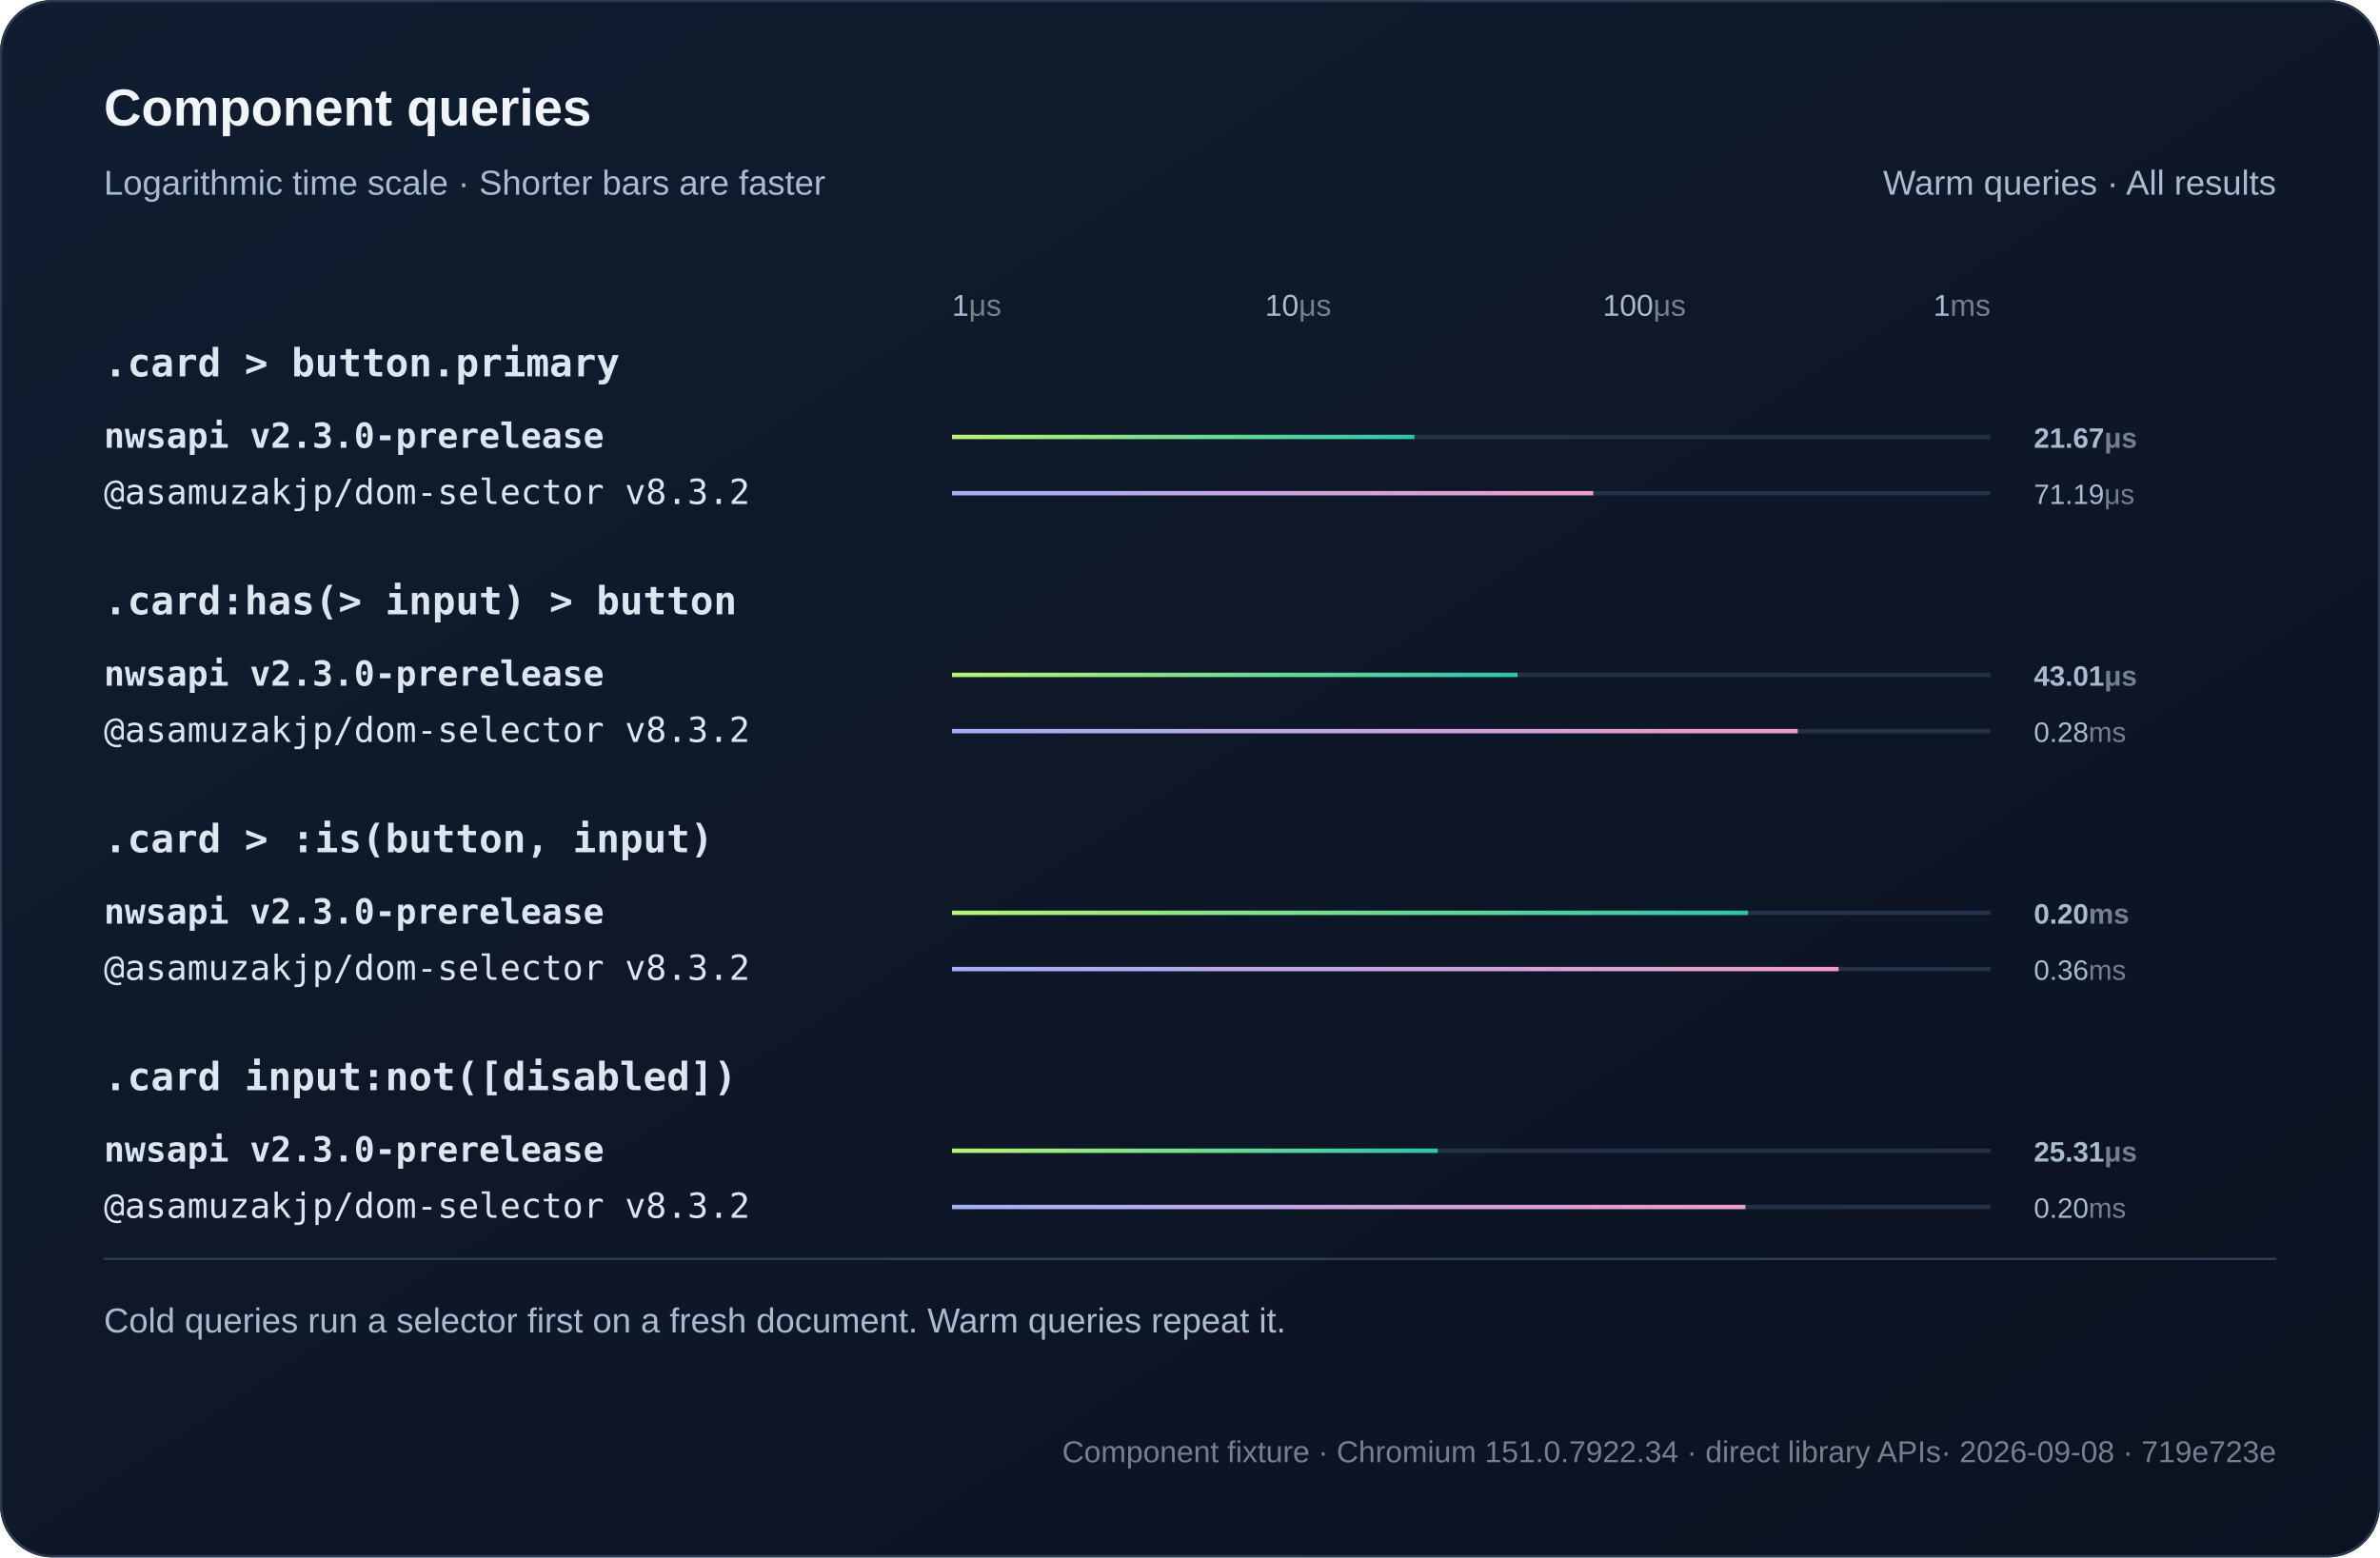
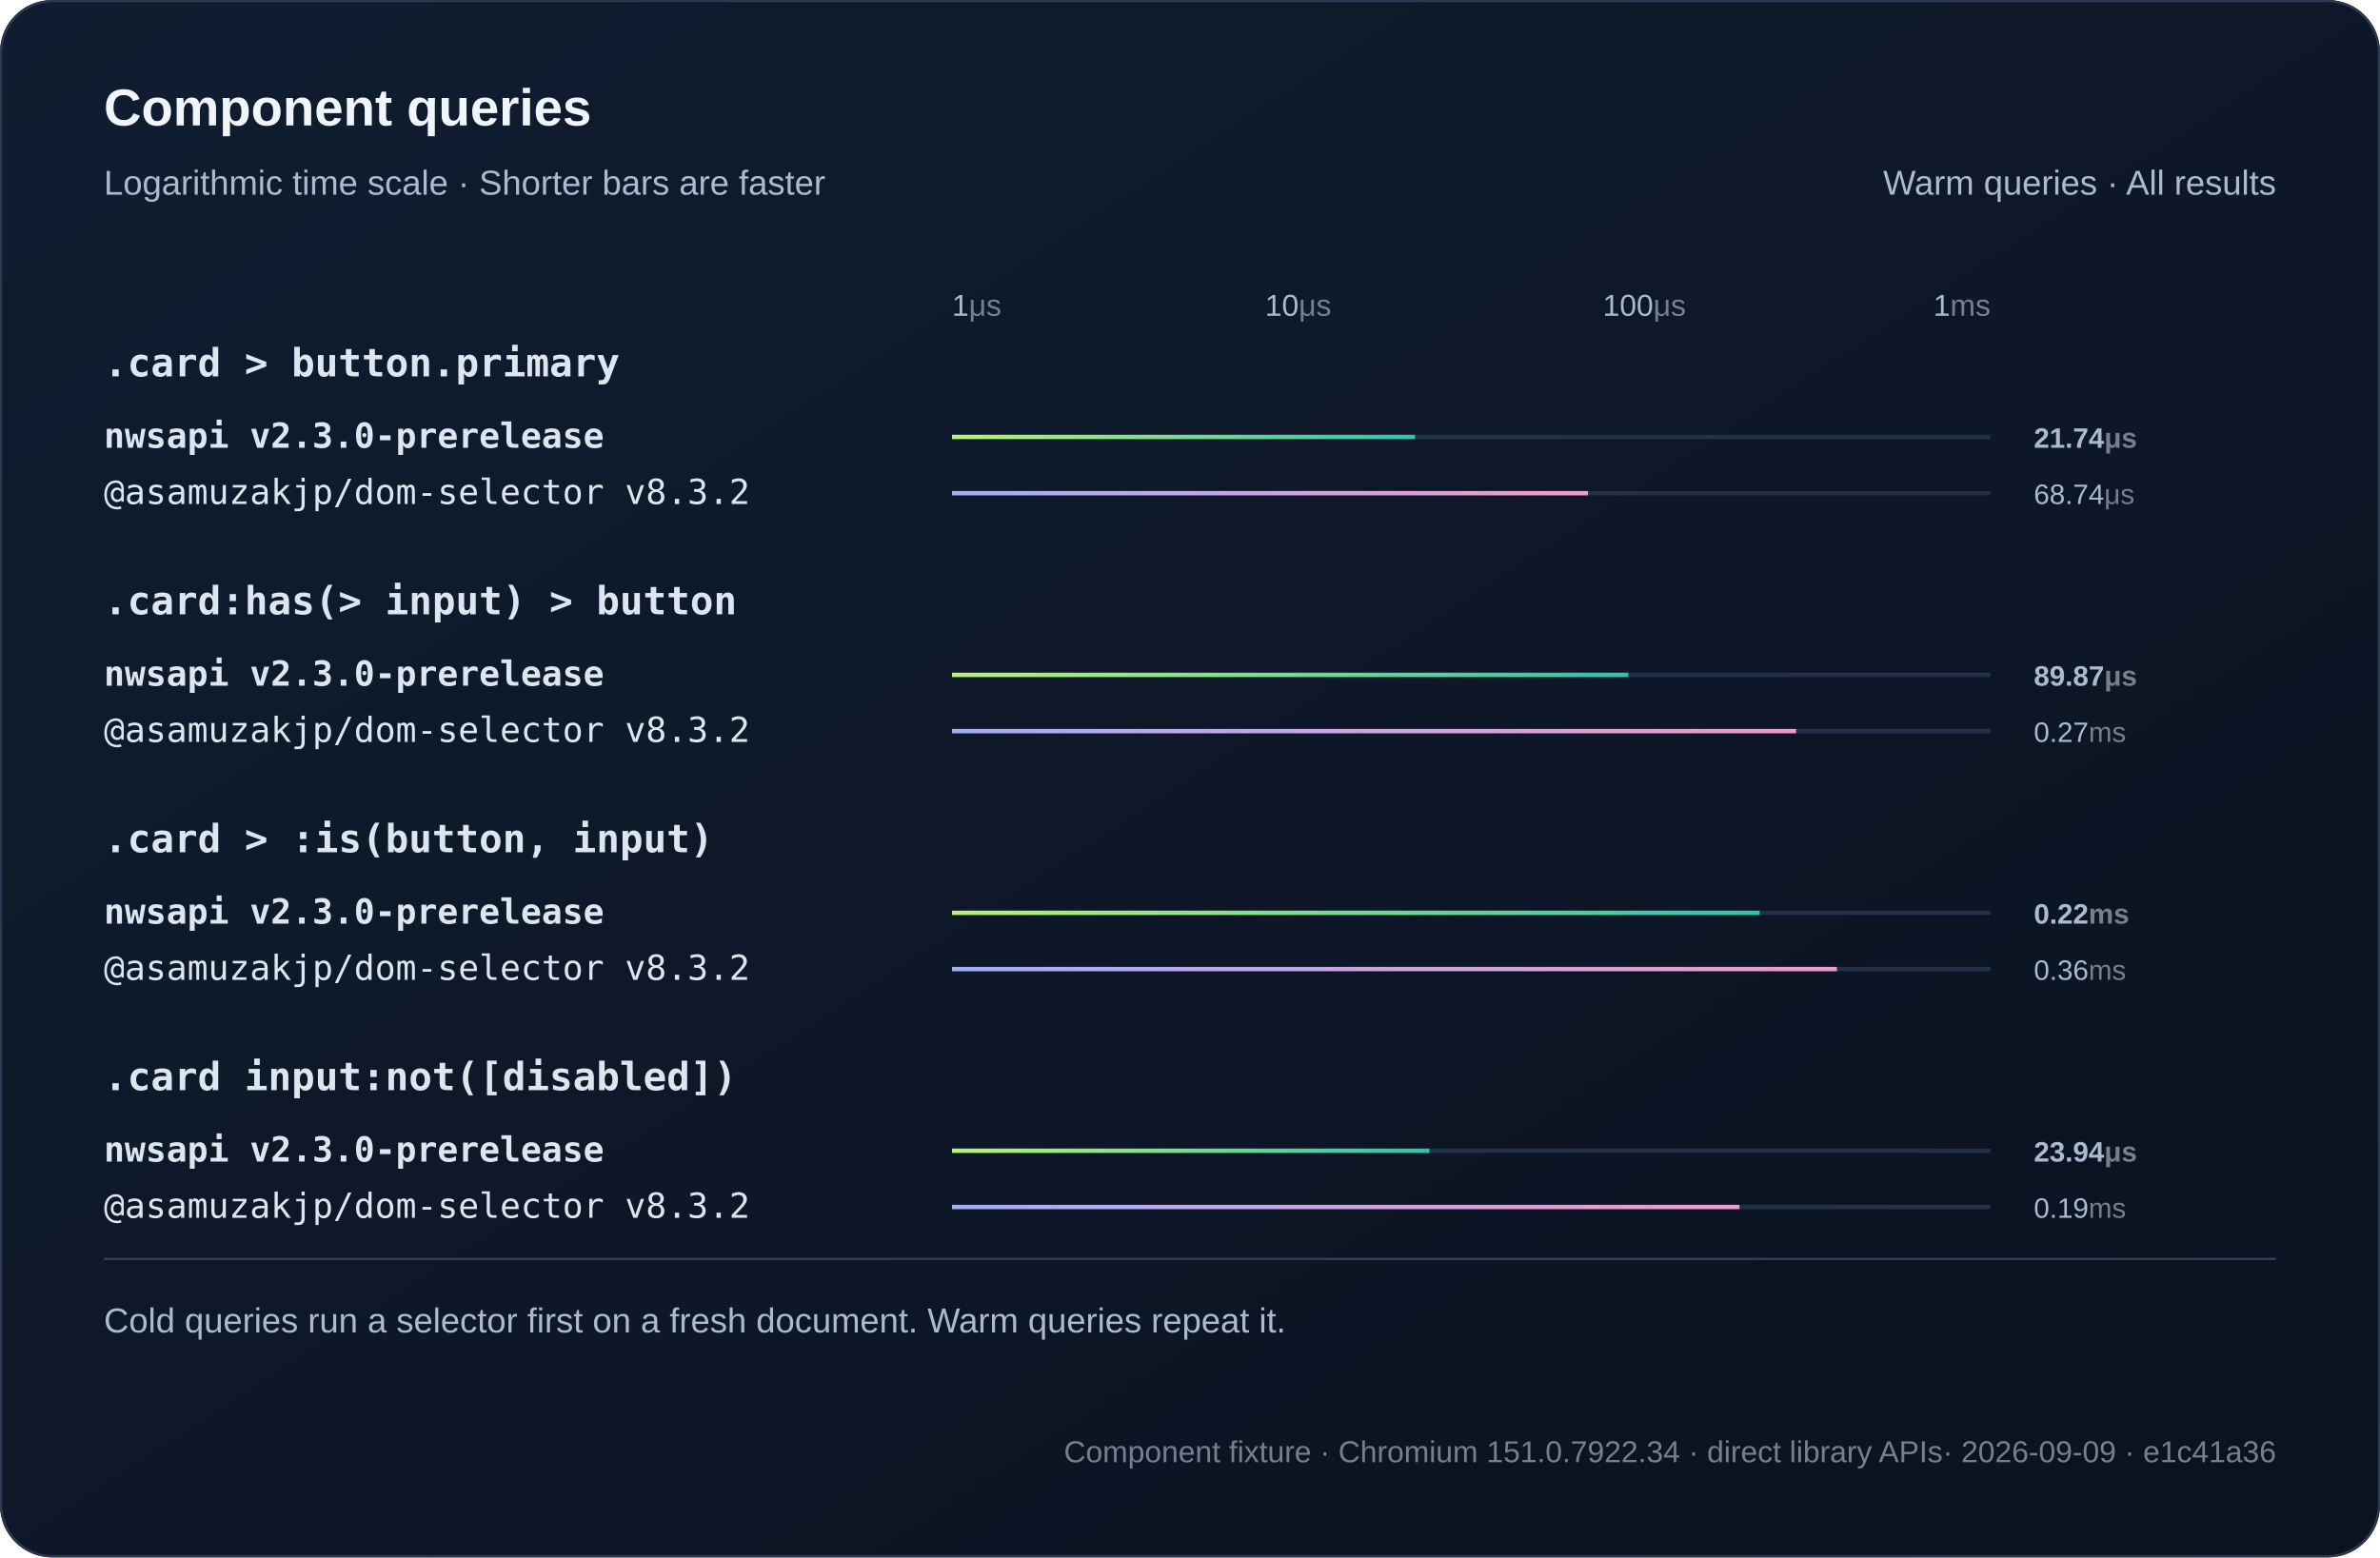
<svg xmlns="http://www.w3.org/2000/svg" width="1100" height="720" viewBox="0 0 1100 720" role="img">
  <defs>
    <linearGradient id="bg" x2="1" y2="1">
      <stop stop-color="#101d30" />
      <stop offset="1" stop-color="#0b1220" />
    </linearGradient>
    <linearGradient id="series0">
      <stop stop-color="#baf471" />
      <stop offset="1" stop-color="#2bc5ae" />
    </linearGradient>
    <linearGradient id="series1">
      <stop stop-color="#a4aff7" />
      <stop offset="1" stop-color="#ef9bc9" />
    </linearGradient>
  </defs>
  <style>text{font-family:Arial,Helvetica,sans-serif;fill:#f0f5fa}
.muted{fill:#aabbd0;font:16px Arial,Helvetica,sans-serif}
.code{font:18px Consolas,Menlo,monospace;fill:#dce6f1}
.note .code{font:16px Consolas,Menlo,monospace}
.metadata,.metadata .code{fill:#75808e;font-size:14px}
.chart-title{font-size:24px;font-weight:700}
.unit{fill:#75808e}
.package{font-family:Consolas,Menlo,monospace}
.comparison{font-size:14px;font-variant-numeric:tabular-nums}
.tick{fill:#aabbd0;font-size:12px}
.time{fill:#aabbd0;font-size:13px;font-variant-numeric:tabular-nums}
.engine{font-size:16px}.selector{font-weight:600}.tick{font-size:14px}.bar{transform-box:fill-box;transform-origin:left center;animation:fill 800ms ease-out both}@keyframes fill{from{transform:scaleX(0)}to{transform:scaleX(1)}}@media(prefers-reduced-motion:reduce){.bar{animation:none}}</style>
  <rect width="1100" height="720" rx="24" fill="url(#bg)" />
  <rect x=".5" y=".5" width="1099" height="719" rx="24" fill="none" stroke="#2b3a50" />
  <text x="48" y="58" class="chart-title">Component queries</text>
  <text x="48" y="90" class="muted">Logarithmic time scale · Shorter bars are faster</text>
  <text x="1052" y="90" text-anchor="end" class="muted">Warm queries · All results</text>
  <text x="440" y="146" text-anchor="start" class="tick">1<tspan class="unit">μs</tspan>
  </text>
  <text x="600" y="146" text-anchor="middle" class="tick">10<tspan class="unit">μs</tspan>
  </text>
  <text x="760" y="146" text-anchor="middle" class="tick">100<tspan class="unit">μs</tspan>
  </text>
  <text x="920" y="146" text-anchor="end" class="tick">1<tspan class="unit">ms</tspan>
  </text>
  <text x="48" y="174" class="code selector">.card &gt; button.primary</text>
  <g>
    <text x="48" y="207" class="code engine" style="font-weight:700">nwsapi v2.3.0-prerelease</text>
    <path d="M440 202h480" stroke="#223048" stroke-width="2" />
-     <rect class="bar" x="440" y="201" width="213.72" height="2" fill="url(#series0)" />
-     <text x="940" y="207" class="time" style="font-weight:700">21.67<tspan class="unit">μs</tspan>
+     <rect class="bar" x="440" y="201" width="213.97" height="2" fill="url(#series0)" />
+     <text x="940" y="207" class="time" style="font-weight:700">21.74<tspan class="unit">μs</tspan>
    </text>
  </g>
  <g>
    <text x="48" y="233" class="code engine">@asamuzakjp/dom-selector v8.3.2</text>
    <path d="M440 228h480" stroke="#223048" stroke-width="2" />
-     <rect class="bar" x="440" y="227" width="296.38" height="2" fill="url(#series1)" />
-     <text x="940" y="233" class="time">71.19<tspan class="unit">μs</tspan>
+     <rect class="bar" x="440" y="227" width="293.95" height="2" fill="url(#series1)" />
+     <text x="940" y="233" class="time">68.74<tspan class="unit">μs</tspan>
    </text>
  </g>
  <text x="48" y="284" class="code selector">.card:has(&gt; input) &gt; button</text>
  <g>
    <text x="48" y="317" class="code engine" style="font-weight:700">nwsapi v2.3.0-prerelease</text>
    <path d="M440 312h480" stroke="#223048" stroke-width="2" />
-     <rect class="bar" x="440" y="311" width="261.37" height="2" fill="url(#series0)" />
-     <text x="940" y="317" class="time" style="font-weight:700">43.01<tspan class="unit">μs</tspan>
+     <rect class="bar" x="440" y="311" width="312.57" height="2" fill="url(#series0)" />
+     <text x="940" y="317" class="time" style="font-weight:700">89.87<tspan class="unit">μs</tspan>
    </text>
  </g>
  <g>
    <text x="48" y="343" class="code engine">@asamuzakjp/dom-selector v8.3.2</text>
    <path d="M440 338h480" stroke="#223048" stroke-width="2" />
-     <rect class="bar" x="440" y="337" width="390.88" height="2" fill="url(#series1)" />
-     <text x="940" y="343" class="time">0.28<tspan class="unit">ms</tspan>
+     <rect class="bar" x="440" y="337" width="390.11" height="2" fill="url(#series1)" />
+     <text x="940" y="343" class="time">0.27<tspan class="unit">ms</tspan>
    </text>
  </g>
  <text x="48" y="394" class="code selector">.card &gt; :is(button, input)</text>
  <g>
    <text x="48" y="427" class="code engine" style="font-weight:700">nwsapi v2.3.0-prerelease</text>
    <path d="M440 422h480" stroke="#223048" stroke-width="2" />
-     <rect class="bar" x="440" y="421" width="367.94" height="2" fill="url(#series0)" />
-     <text x="940" y="427" class="time" style="font-weight:700">0.20<tspan class="unit">ms</tspan>
+     <rect class="bar" x="440" y="421" width="373.3" height="2" fill="url(#series0)" />
+     <text x="940" y="427" class="time" style="font-weight:700">0.22<tspan class="unit">ms</tspan>
    </text>
  </g>
  <g>
    <text x="48" y="453" class="code engine">@asamuzakjp/dom-selector v8.3.2</text>
    <path d="M440 448h480" stroke="#223048" stroke-width="2" />
-     <rect class="bar" x="440" y="447" width="409.77" height="2" fill="url(#series1)" />
+     <rect class="bar" x="440" y="447" width="408.98" height="2" fill="url(#series1)" />
    <text x="940" y="453" class="time">0.36<tspan class="unit">ms</tspan>
    </text>
  </g>
  <text x="48" y="504" class="code selector">.card input:not([disabled])</text>
  <g>
    <text x="48" y="537" class="code engine" style="font-weight:700">nwsapi v2.3.0-prerelease</text>
    <path d="M440 532h480" stroke="#223048" stroke-width="2" />
-     <rect class="bar" x="440" y="531" width="224.51" height="2" fill="url(#series0)" />
-     <text x="940" y="537" class="time" style="font-weight:700">25.31<tspan class="unit">μs</tspan>
+     <rect class="bar" x="440" y="531" width="220.66" height="2" fill="url(#series0)" />
+     <text x="940" y="537" class="time" style="font-weight:700">23.94<tspan class="unit">μs</tspan>
    </text>
  </g>
  <g>
    <text x="48" y="563" class="code engine">@asamuzakjp/dom-selector v8.3.2</text>
    <path d="M440 558h480" stroke="#223048" stroke-width="2" />
-     <rect class="bar" x="440" y="557" width="366.73" height="2" fill="url(#series1)" />
-     <text x="940" y="563" class="time">0.20<tspan class="unit">ms</tspan>
+     <rect class="bar" x="440" y="557" width="363.99" height="2" fill="url(#series1)" />
+     <text x="940" y="563" class="time">0.19<tspan class="unit">ms</tspan>
    </text>
  </g>
  <path d="M48 582h1004" stroke="#304159" />
  <text x="48" y="616" class="muted">Cold queries run a selector first on a fresh document. Warm queries repeat it.</text>
-   <text x="1052" y="676" text-anchor="end" class="muted note metadata">Component fixture · Chromium 151.0.7922.34 · direct library APIs<tspan fill="#75808e"> · 2026-09-08 · 719e723e</tspan>
+   <text x="1052" y="676" text-anchor="end" class="muted note metadata">Component fixture · Chromium 151.0.7922.34 · direct library APIs<tspan fill="#75808e"> · 2026-09-09 · e1c41a36</tspan>
  </text>
</svg>
